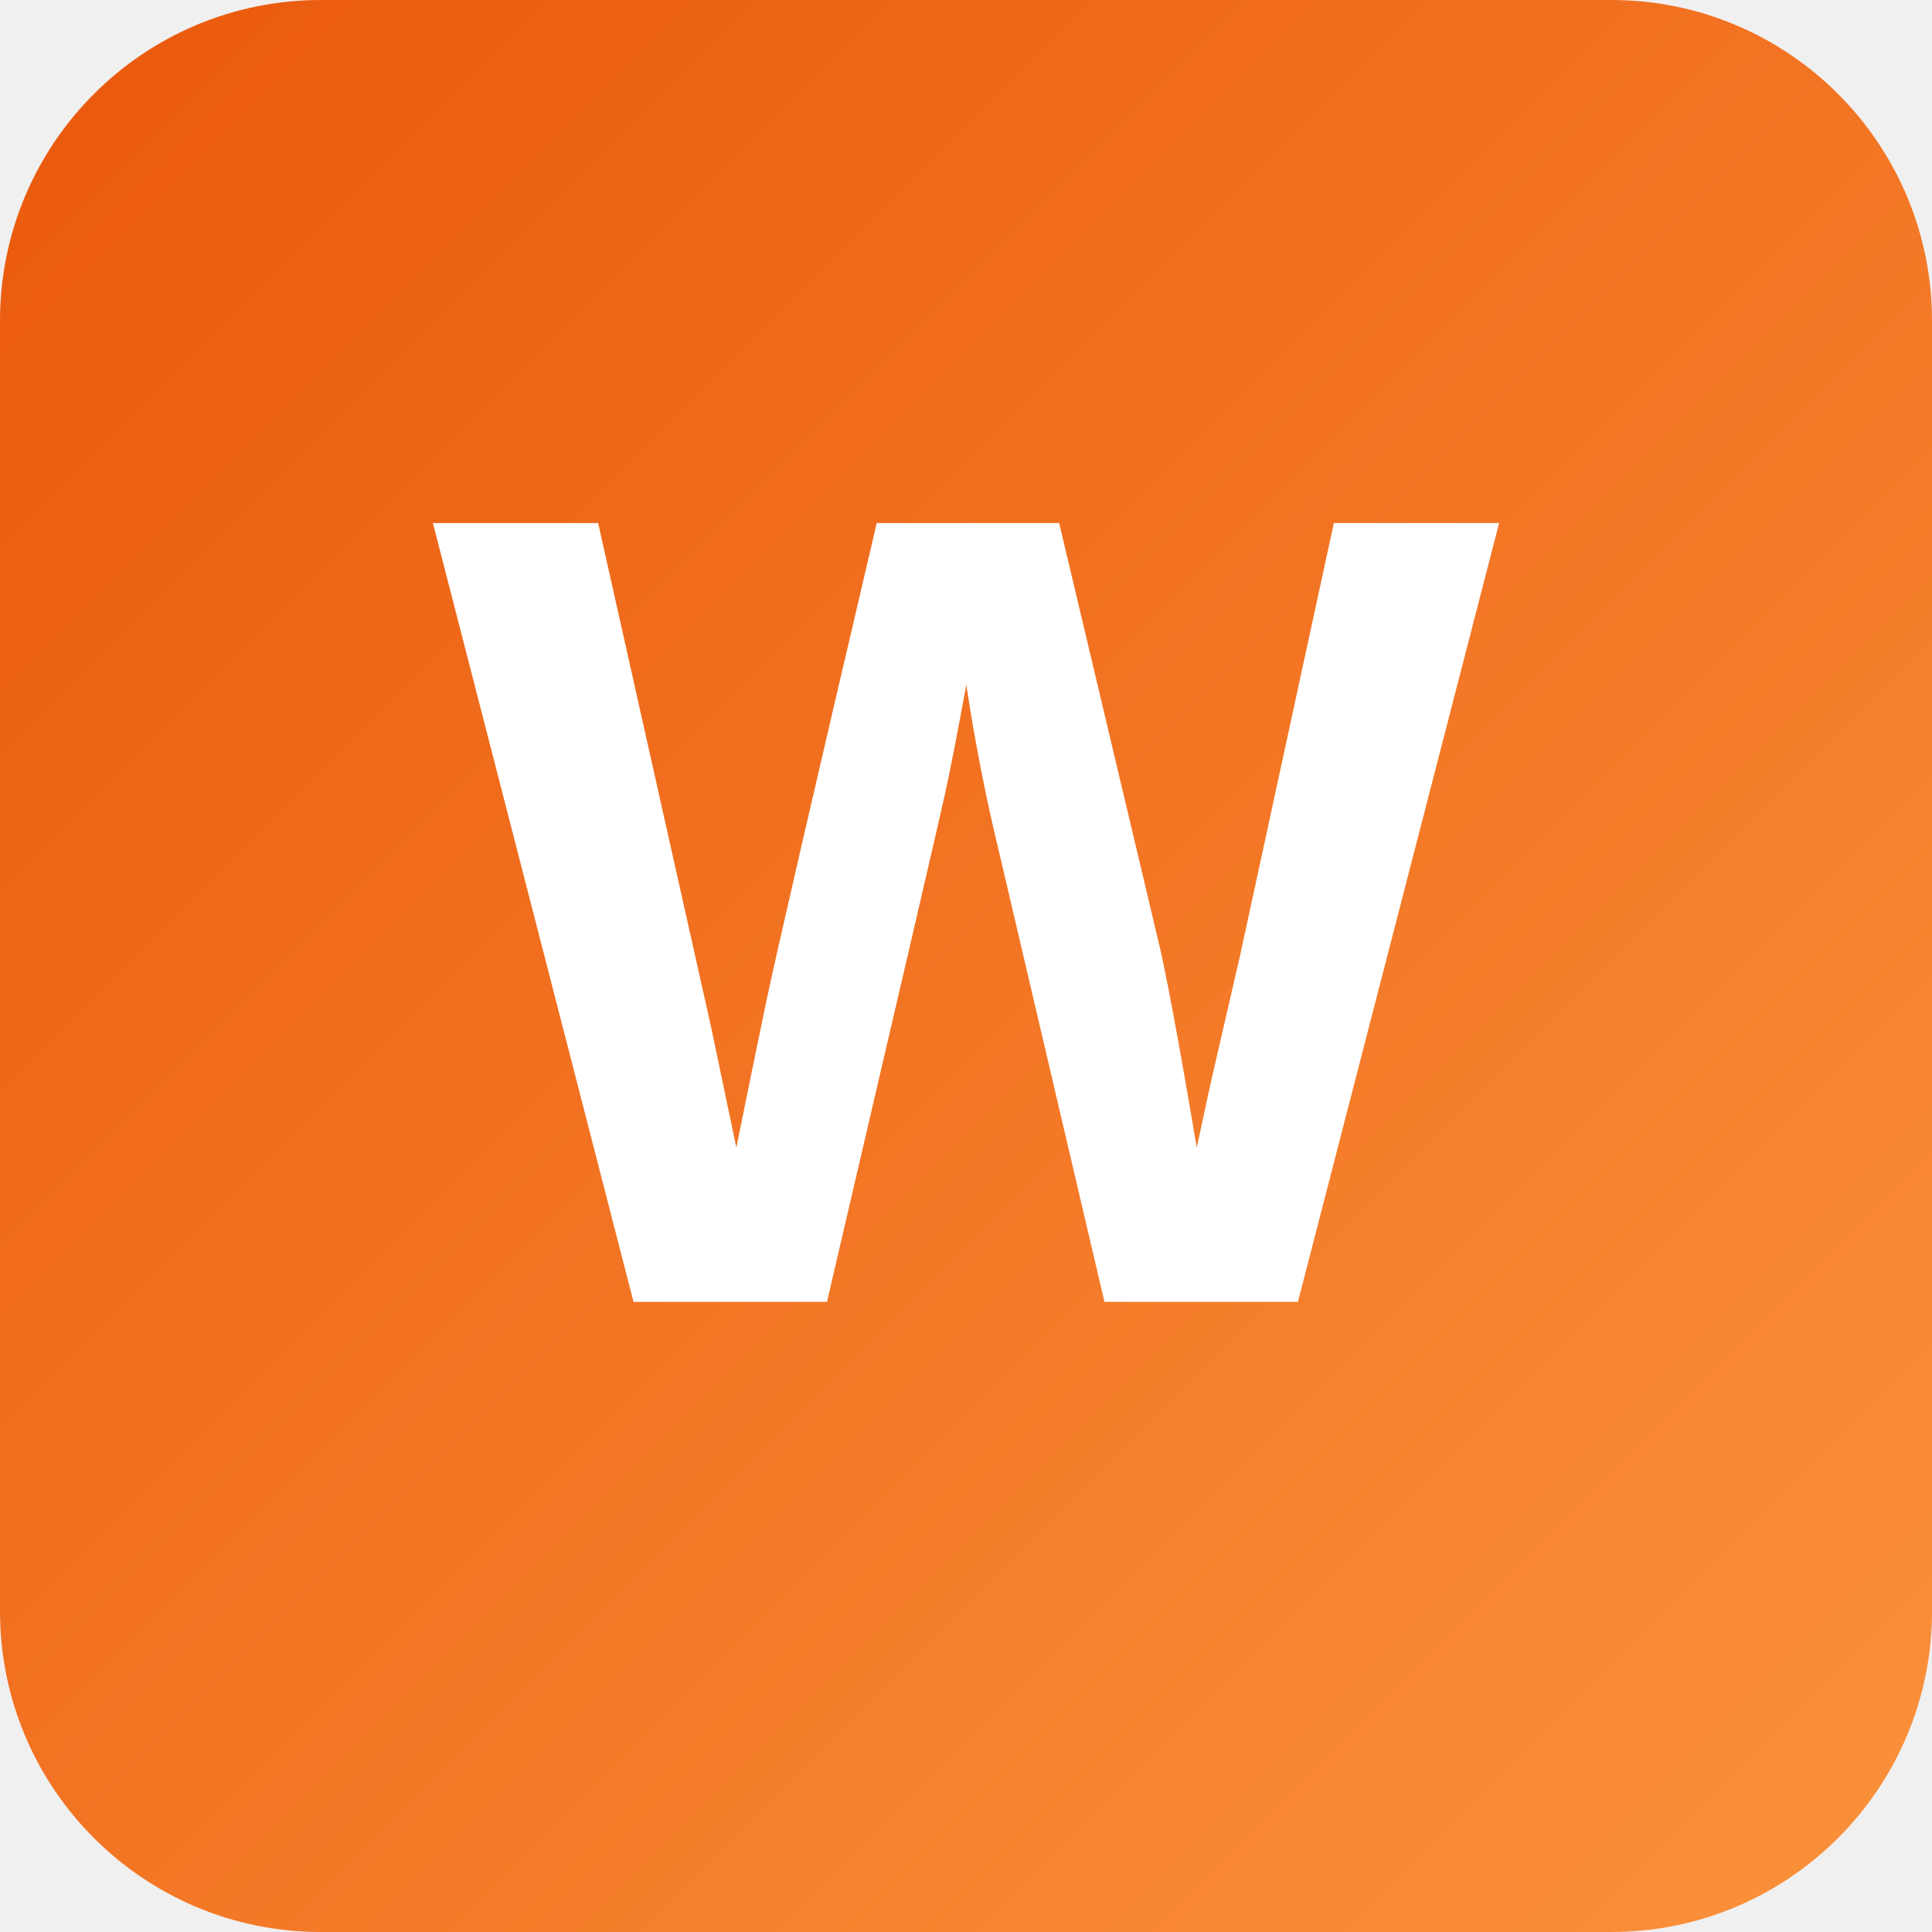
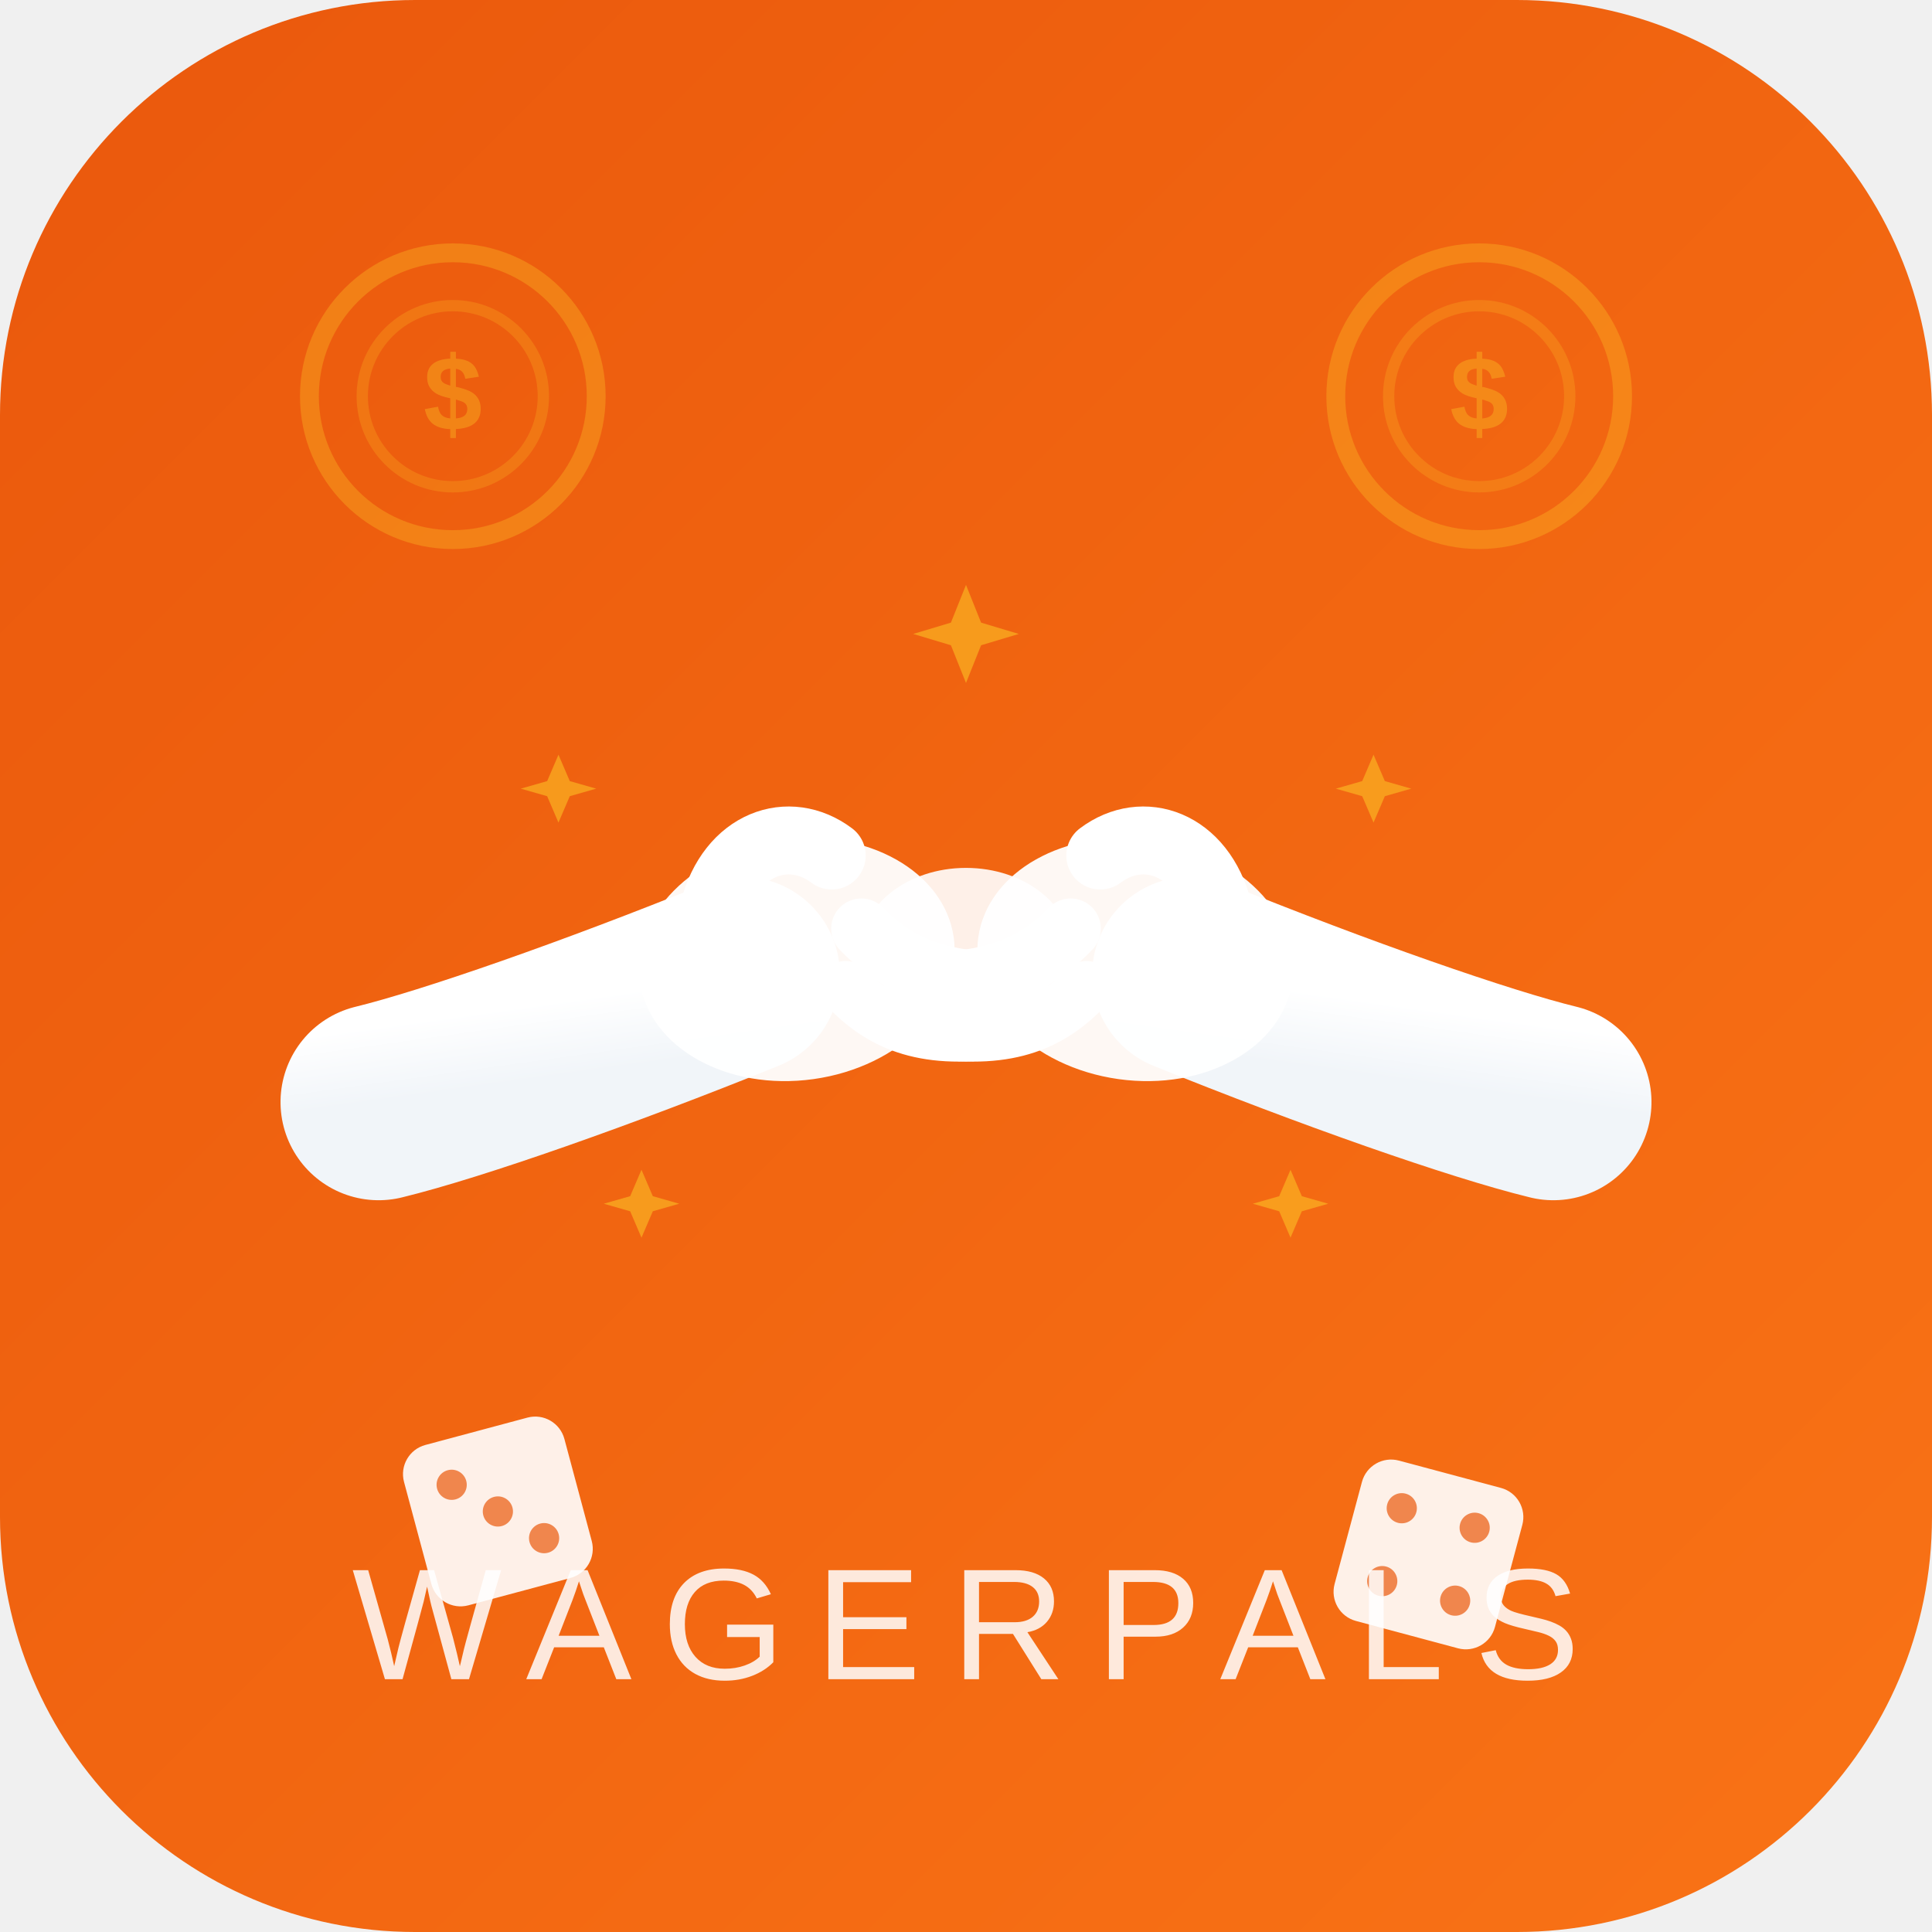
- <svg xmlns="http://www.w3.org/2000/svg" width="512" height="512">
+ <svg xmlns="http://www.w3.org/2000/svg" width="512" height="512" viewBox="0 0 512 512">
  <defs>
-     <linearGradient id="grad" x1="0%" y1="0%" x2="100%" y2="100%">
-       <stop offset="0%" style="stop-color:#ea580c;stop-opacity:1" />
-       <stop offset="100%" style="stop-color:#fb923c;stop-opacity:1" />
+     <linearGradient id="bgGrad" x1="0%" y1="0%" x2="100%" y2="100%">
+       <stop offset="0%" stop-color="#ea580c" />
+       <stop offset="100%" stop-color="#f97316" />
+     </linearGradient>
+     <linearGradient id="coinGrad" x1="0%" y1="0%" x2="100%" y2="100%">
+       <stop offset="0%" stop-color="#fbbf24" />
+       <stop offset="100%" stop-color="#f59e0b" />
+     </linearGradient>
+     <linearGradient id="handGrad" x1="0%" y1="0%" x2="0%" y2="100%">
+       <stop offset="0%" stop-color="#ffffff" />
+       <stop offset="100%" stop-color="#f1f5f9" />
    </linearGradient>
  </defs>
-   <rect width="512" height="512" fill="url(#grad)" rx="85" />
-   <text x="256" y="345" font-family="Arial, sans-serif" font-size="300" font-weight="bold" fill="#ffffff" text-anchor="middle">W</text>
+   <rect width="512" height="512" fill="url(#bgGrad)" rx="110" />
+   <circle cx="120" cy="105" r="38" fill="none" stroke="#fbbf24" stroke-width="5" opacity="0.35" />
+   <circle cx="120" cy="105" r="24" fill="none" stroke="#fbbf24" stroke-width="3" opacity="0.25" />
+   <text x="120" y="114" font-family="Arial,sans-serif" font-size="28" font-weight="bold" fill="#fbbf24" text-anchor="middle" opacity="0.4">$</text>
+   <circle cx="392" cy="105" r="38" fill="none" stroke="#fbbf24" stroke-width="5" opacity="0.35" />
+   <circle cx="392" cy="105" r="24" fill="none" stroke="#fbbf24" stroke-width="3" opacity="0.25" />
+   <text x="392" y="114" font-family="Arial,sans-serif" font-size="28" font-weight="bold" fill="#fbbf24" text-anchor="middle" opacity="0.4">$</text>
+   <g transform="translate(256, 250)">
+     <g transform="rotate(-8)">
+       <path d="M-160,20 C-140,18 -100,10 -60,0" stroke="url(#handGrad)" stroke-width="52" stroke-linecap="round" fill="none" />
+       <ellipse cx="-45" cy="-2" rx="42" ry="32" fill="white" opacity="0.95" />
+       <path d="M-65,-18 C-58,-35 -42,-38 -32,-28" stroke="white" stroke-width="18" stroke-linecap="round" fill="none" />
+       <path d="M-15,8 C5,12 18,8 28,0" stroke="white" stroke-width="16" stroke-linecap="round" fill="none" />
+       <path d="M-12,22 C8,28 20,24 30,16" stroke="white" stroke-width="14" stroke-linecap="round" fill="none" />
+     </g>
+     <g transform="rotate(8)">
+       <path d="M160,20 C140,18 100,10 60,0" stroke="url(#handGrad)" stroke-width="52" stroke-linecap="round" fill="none" />
+       <ellipse cx="45" cy="-2" rx="42" ry="32" fill="white" opacity="0.95" />
+       <path d="M65,-18 C58,-35 42,-38 32,-28" stroke="white" stroke-width="18" stroke-linecap="round" fill="none" />
+       <path d="M15,8 C-5,12 -18,8 -28,0" stroke="white" stroke-width="16" stroke-linecap="round" fill="none" />
+       <path d="M12,22 C-8,28 -20,24 -30,16" stroke="white" stroke-width="14" stroke-linecap="round" fill="none" />
+     </g>
+     <ellipse cx="0" cy="2" rx="28" ry="22" fill="white" opacity="0.9" />
+   </g>
+   <g fill="#fbbf24" opacity="0.6">
+     <polygon points="256,155 260,165 270,168 260,171 256,181 252,171 242,168 252,165" />
+     <polygon points="148,200 151,207 158,209 151,211 148,218 145,211 138,209 145,207" />
+     <polygon points="364,200 367,207 374,209 367,211 364,218 361,211 354,209 361,207" />
+     <polygon points="170,310 173,317 180,319 173,321 170,328 167,321 160,319 167,317" />
+     <polygon points="342,310 345,317 352,319 345,321 342,328 339,321 332,319 339,317" />
+   </g>
+   <g transform="translate(105, 385) rotate(-15)">
+     <rect x="0" y="0" width="44" height="44" rx="8" fill="white" opacity="0.9" />
+     <circle cx="12" cy="12" r="4" fill="#ea580c" opacity="0.7" />
+     <circle cx="32" cy="32" r="4" fill="#ea580c" opacity="0.7" />
+     <circle cx="22" cy="22" r="4" fill="#ea580c" opacity="0.7" />
+   </g>
+   <g transform="translate(363, 385) rotate(15)">
+     <rect x="0" y="0" width="44" height="44" rx="8" fill="white" opacity="0.9" />
+     <circle cx="12" cy="12" r="4" fill="#ea580c" opacity="0.7" />
+     <circle cx="32" cy="12" r="4" fill="#ea580c" opacity="0.7" />
+     <circle cx="12" cy="32" r="4" fill="#ea580c" opacity="0.7" />
+     <circle cx="32" cy="32" r="4" fill="#ea580c" opacity="0.7" />
+   </g>
+   <text x="256" y="445" font-family="Arial,Helvetica,sans-serif" font-size="42" font-weight="300" fill="white" text-anchor="middle" letter-spacing="8" opacity="0.85">WAGERPALS</text>
</svg>
